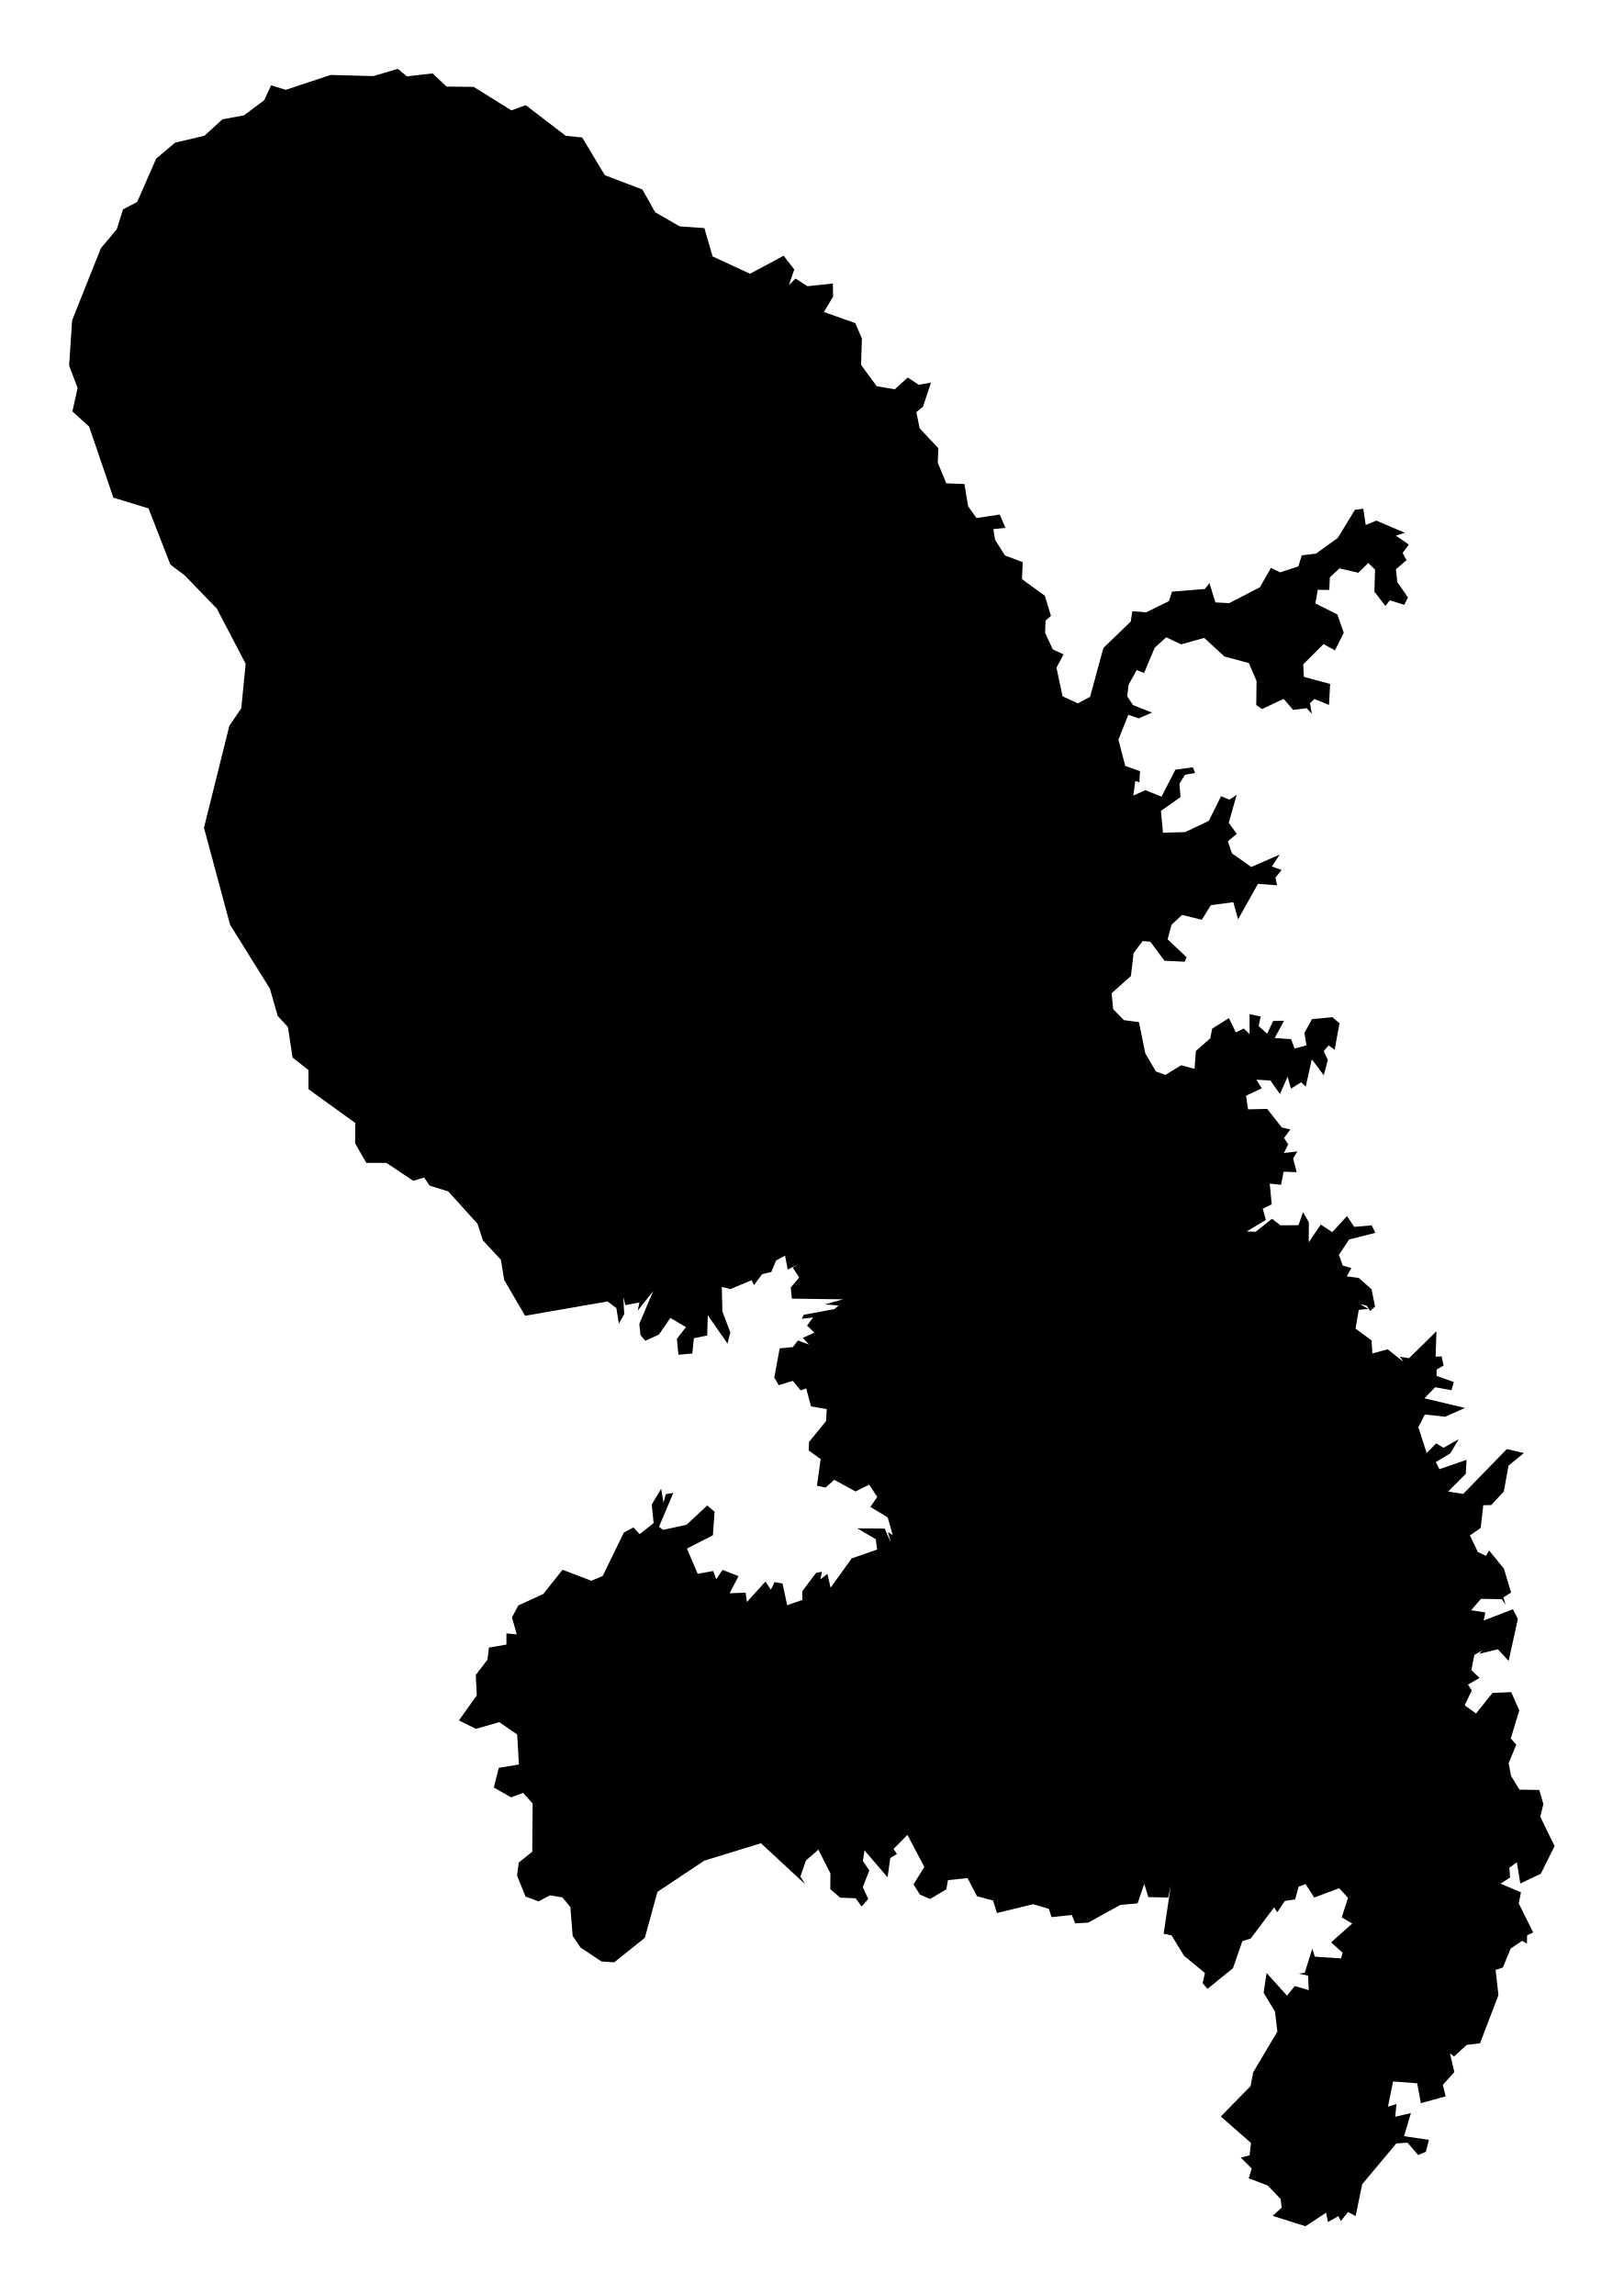
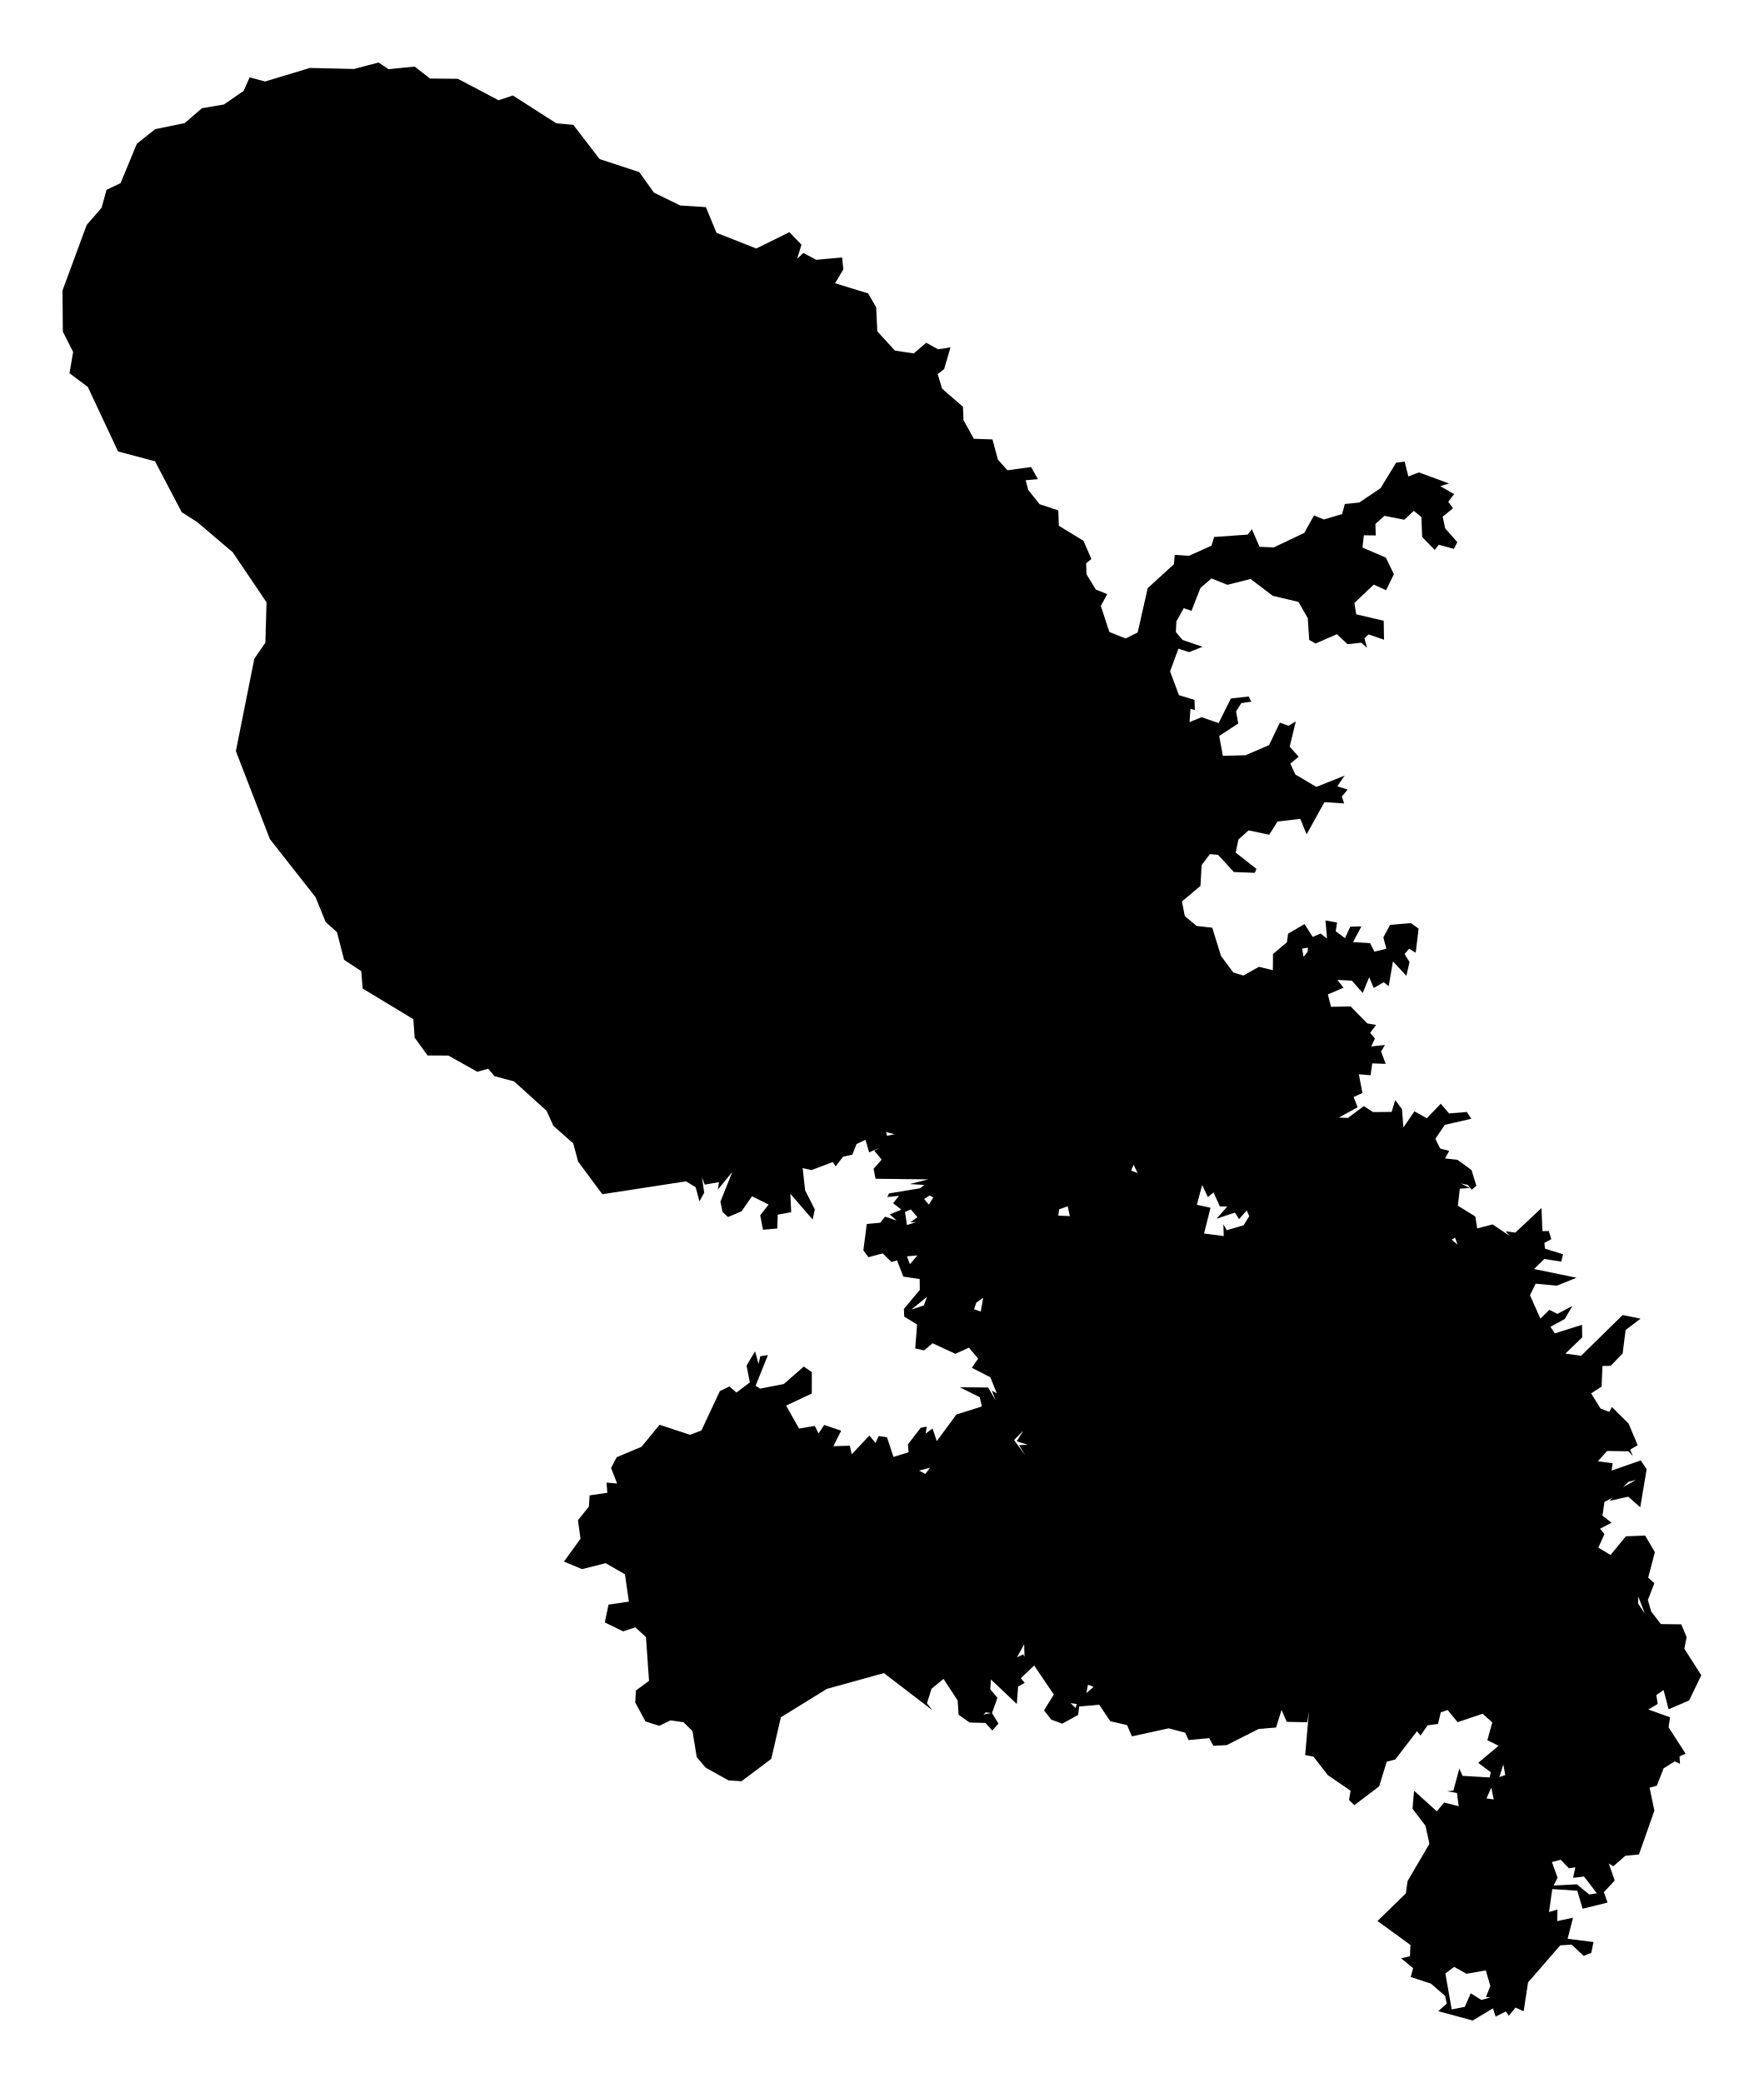
- <svg xmlns="http://www.w3.org/2000/svg" viewBox="0 0 707.24 1000.00">
-   <g transform="translate(30.00 30.00) scale(61.78317) translate(-3337.60 -1993.58)">
-     <path d="M3342.925,1995.295L3343.146,1995.373L3343.193,1995.482L3343.187,1995.668L3343.297,1995.818L3343.425,1995.84L3343.516,1995.757L3343.594,1995.808L3343.68,1995.793L3343.624,1995.962L3343.577,1996.001L3343.6,1996.115L3343.732,1996.255L3343.728,1996.358L3343.788,1996.503L3343.916,1996.508L3343.942,1996.665L3344.001,1996.748L3344.165,1996.723L3344.205,1996.817L3344.12,1996.826L3344.132,1996.901L3344.202,1997.012L3344.327,1997.059L3344.322,1997.179L3344.483,1997.296L3344.526,1997.438L3344.488,1997.471L3344.485,1997.557L3344.539,1997.674L3344.615,1997.71L3344.565,1997.803L3344.608,1998.005L3344.716,1998.055L3344.802,1998.009L3344.896,1997.664L3345.089,1997.478L3345.1,1997.405L3345.197,1997.413L3345.358,1997.334L3345.38,1997.267L3345.612,1997.248L3345.644,1997.207L3345.686,1997.343L3345.783,1997.348L3346,1997.236L3346.078,1997.099L3346.142,1997.131L3346.271,1997.089L3346.295,1997.011L3346.395,1996.999L3346.549,1996.888L3346.67,1996.69L3346.729,1996.682L3346.746,1996.797L3346.821,1996.766L3347.022,1996.852L3346.959,1996.872L3347.05,1996.935L3347.006,1996.994L3347.034,1997.045L3346.959,1997.109L3346.969,1997.2L3347.044,1997.308L3347.018,1997.36L3346.916,1997.328L3346.885,1997.368L3346.807,1997.267L3346.812,1997.112L3346.764,1997.065L3346.694,1997.134L3346.561,1997.103L3346.493,1997.166L3346.489,1997.255L3346.408,1997.254L3346.391,1997.35L3346.546,1997.428L3346.591,1997.557L3346.529,1997.681L3346.448,1997.637L3346.305,1997.78L3346.31,1997.868L3346.495,1997.918L3346.487,1998.066L3346.384,1998.024L3346.353,1998.054L3346.366,1998.129L3346.33,1998.089L3346.234,1998.101L3346.167,1998.023L3346.015,1998.095L3345.974,1998.067L3345.976,1997.897L3345.922,1997.771L3345.749,1997.724L3345.607,1997.593L3345.444,1997.639L3345.339,1997.589L3345.258,1997.662L3345.183,1997.841L3345.131,1997.82L3345.074,1997.923L3345.064,1998.005L3345.105,1998.067L3345.239,1998.12L3345.144,1998.161L3345.072,1998.135L3345.002,1998.311L3345.05,1998.496L3345.154,1998.533L3345.15,1998.612L3345.121,1998.602L3345.107,1998.705L3345.192,1998.667L3345.306,1998.713L3345.404,1998.522L3345.527,1998.506L3345.543,1998.546L3345.472,1998.558L3345.432,1998.622L3345.44,1998.716L3345.302,1998.813L3345.316,1998.967L3345.472,1998.963L3345.639,1998.884L3345.726,1998.71L3345.785,1998.734L3345.836,1998.7L3345.78,1998.897L3345.836,1998.975L3345.774,1999.028L3345.803,1999.113L3345.939,1999.209L3346.14,1999.121L3346.084,1999.205L3346.153,1999.23L3346.109,1999.284L3346.121,1999.338L3345.986,1999.328L3345.846,1999.578L3345.812,1999.457L3345.654,1999.478L3345.59,1999.581L3345.451,1999.547L3345.376,1999.617L3345.349,1999.719L3345.483,1999.846L3345.469,1999.877L3345.327,1999.87L3345.227,1999.736L3345.173,1999.731L3345.109,1999.816L3345.09,1999.978L3344.954,2000.099L3344.965,2000.212L3345.041,2000.289L3345.147,2000.303L3345.191,2000.522L3345.266,2000.651L3345.333,2000.675L3345.445,2000.607L3345.539,2000.633L3345.548,2000.507L3345.65,2000.417L3345.663,2000.349L3345.781,2000.275L3345.83,2000.375L3345.886,2000.348L3345.927,2000.388L3345.927,2000.247L3346.005,2000.263L3345.991,2000.331L3346.051,2000.385L3346.093,2000.295L3346.17,2000.293L3346.104,2000.415L3346.22,2000.423L3346.244,2000.489L3346.328,2000.467L3346.314,2000.379L3346.367,2000.282L3346.511,2000.268L3346.561,2000.311L3346.527,2000.498L3346.484,2000.467L3346.45,2000.508L3346.479,2000.57L3346.45,2000.678L3346.366,2000.565L3346.323,2000.758L3346.291,2000.727L3346.219,2000.772L3346.195,2000.688L3346.141,2000.81L3346.074,2000.715L3345.975,2000.709L3346.013,2000.77L3345.902,2000.822L3345.916,2000.918L3346.051,2000.915L3346.155,2001.047L3346.215,2001.059L3346.17,2001.12L3346.199,2001.165L3346.169,2001.226L3346.264,2001.215L3346.234,2001.265L3346.259,2001.361L3346.167,2001.358L3346.149,2001.45L3346.069,2001.442L3346.083,2001.588L3346.02,2001.619L3346.042,2001.698L3345.907,2001.779L3345.969,2001.782L3346.085,2001.69L3346.145,2001.736L3346.272,2001.735L3346.304,2001.643L3346.345,2001.714L3346.344,2001.856L3346.429,2001.731L3346.51,2001.784L3346.614,2001.671L3346.665,2001.747L3346.788,2001.736L3346.814,2001.789L3346.629,2001.836L3346.557,2001.944L3346.584,2002.02L3346.645,2002.038L3346.612,2002.096L3346.697,2002.107L3346.787,2002.187L3346.812,2002.309L3346.778,2002.34L3346.753,2002.303L3346.706,2002.291L3346.765,2002.326L3346.697,2002.332L3346.674,2002.464L3346.787,2002.548L3346.793,2002.64L3346.901,2002.61L3347.012,2002.699L3346.987,2002.663L3347.052,2002.673L3347.245,2002.483L3347.239,2002.662L3347.282,2002.661L3347.295,2002.725L3347.246,2002.753L3347.246,2002.798L3347.367,2002.841L3347.351,2002.899L3347.236,2002.878L3347.16,2002.956L3347.446,2003.024L3347.306,2003.086L3347.163,2003.07L3347.117,2003.16L3347.176,2003.342L3347.243,2003.274L3347.295,2003.305L3347.402,2003.244L3347.343,2003.344L3347.24,2003.406L3347.266,2003.456L3347.457,2003.39L3347.452,2003.488L3347.327,2003.614L3347.434,2003.63L3347.741,2003.314L3347.862,2003.342L3347.753,2003.431L3347.72,2003.613L3347.631,2003.709L3347.575,2003.71L3347.557,2003.87L3347.481,2003.923L3347.537,2004.04L3347.594,2004.067L3347.616,2004.029L3347.721,2004.158L3347.771,2004.326L3347.717,2004.36L3347.732,2004.411L3347.706,2004.373L3347.559,2004.37L3347.489,2004.451L3347.59,2004.466L3347.578,2004.523L3347.784,2004.444L3347.819,2004.512L3347.754,2004.808L3347.678,2004.726L3347.547,2004.758L3347.568,2004.734L3347.512,2004.766L3347.491,2004.873L3347.549,2004.928L3347.467,2004.975L3347.494,2005.016L3347.444,2005.121L3347.524,2005.179L3347.64,2005.034L3347.772,2005.028L3347.829,2005.157L3347.769,2005.355L3347.808,2005.399L3347.754,2005.529L3347.771,2005.619L3347.83,2005.716L3347.97,2005.718L3347.999,2005.818L3347.977,2005.907L3348.078,2006.114L3347.981,2006.309L3347.836,2006.378L3347.812,2006.228L3347.759,2006.267L3347.764,2006.336L3347.697,2006.379L3347.841,2006.44L3347.825,2006.518L3347.927,2006.723L3347.884,2006.744L3347.883,2006.802L3347.849,2006.782L3347.768,2006.837L3347.713,2006.971L3347.662,2006.987L3347.682,2007.165L3347.552,2007.505L3347.458,2007.516L3347.369,2007.598L3347.34,2007.575L3347.371,2007.708L3347.29,2007.798L3347.31,2007.879L3347.135,2007.927L3347.109,2007.787L3346.939,2007.774L3346.903,2007.952L3346.963,2007.933L3346.954,2008.023L3347.065,2007.997L3347.016,2008.16L3347.192,2008.186L3347.17,2008.27L3347.116,2008.293L3347.041,2008.206L3346.962,2008.211L3346.721,2008.499L3346.675,2008.723L3346.621,2008.695L3346.571,2008.758L3346.553,2008.724L3346.48,2008.765L3346.466,2008.7L3346.321,2008.795L3346.09,2008.722L3346.153,2008.664L3346.146,2008.603L3346.055,2008.508L3345.921,2008.457L3345.942,2008.388L3345.865,2008.311L3345.927,2008.295L3345.937,2008.208L3345.724,2008.021L3345.934,2007.807L3345.952,2007.71L3346.123,2007.422L3346.106,2007.281L3346.026,2007.149L3346.047,2007.009L3346.191,2007.169L3346.246,2007.101L3346.344,2007.13L3346.34,2007.028L3346.273,2007.013L3346.316,2007.008L3346.369,2006.837L3346.387,2006.894L3346.572,2006.906L3346.583,2006.866L3346.502,2006.793L3346.651,2006.66L3346.577,2006.617L3346.621,2006.479L3346.559,2006.411L3346.383,2006.477L3346.322,2006.382L3346.273,2006.4L3346.248,2006.49L3346.176,2006.501L3346.122,2006.581L3346.1,2006.546L3345.935,2006.766L3345.876,2006.784L3345.81,2006.975L3345.63,2007.121L3345.596,2007.081L3345.612,2007.009L3345.465,2006.888L3345.377,2006.744L3345.321,2006.732L3345.372,2006.389L3345.353,2006.477L3345.213,2006.474L3345.184,2006.381L3345.137,2006.518L3345.016,2006.529L3344.788,2006.654L3344.697,2006.659L3344.673,2006.6L3344.53,2006.615L3344.512,2006.557L3344.401,2006.524L3344.145,2006.586L3344.118,2006.498L3344.005,2006.468L3343.938,2006.34L3343.8,2006.354L3343.788,2006.419L3343.674,2006.487L3343.602,2006.456L3343.557,2006.384L3343.633,2006.261L3343.514,2006.035L3343.416,2006.134L3343.44,2006.17L3343.393,2006.198L3343.374,2006.334L3343.211,2006.144L3343.2,2006.219L3343.245,2006.286L3343.199,2006.404L3343.238,2006.487L3343.191,2006.54L3343.149,2006.482L3343.04,2006.478L3342.97,2006.418L3342.971,2006.307L3342.886,2006.139L3342.798,2006.216L3342.759,2006.329L3342.793,2006.383L3342.481,2006.094L3342.081,2006.217L3341.751,2006.437L3341.662,2006.761L3341.446,2006.934L3341.357,2006.928L3341.208,2006.829L3341.153,2006.747L3341.137,2006.544L3341.081,2006.476L3340.993,2006.461L3340.913,2006.504L3340.821,2006.47L3340.761,2006.322L3340.773,2006.23L3340.868,2006.154L3340.871,2005.814L3340.804,2005.739L3340.718,2005.77L3340.597,2005.701L3340.632,2005.562L3340.774,2005.539L3340.762,2005.327L3340.636,2005.24L3340.471,2005.287L3340.351,2005.228L3340.477,2005.051L3340.47,2004.907L3340.552,2004.8L3340.563,2004.714L3340.686,2004.693L3340.686,2004.614L3340.759,2004.621L3340.725,2004.501L3340.77,2004.417L3340.946,2004.336L3341.082,2004.165L3341.285,2004.243L3341.365,2004.209L3341.514,2003.903L3341.582,2003.867L3341.626,2003.914L3341.724,2003.836L3341.711,2003.705L3341.777,2003.594L3341.794,2003.692L3341.81,2003.632L3341.863,2003.623L3341.762,2003.862L3341.791,2003.884L3341.956,2003.848L3342.102,2003.712L3342.154,2003.756L3342.142,2003.922L3341.959,2004.016L3342.035,2004.194L3342.144,2004.174L3342.166,2004.232L3342.21,2004.166L3342.323,2004.21L3342.26,2004.331L3342.373,2004.327L3342.382,2004.393L3342.513,2004.248L3342.551,2004.306L3342.577,2004.252L3342.633,2004.262L3342.666,2004.415L3342.773,2004.378L3342.772,2004.317L3342.869,2004.188L3342.911,2004.179L3342.9,2004.233L3342.95,2004.194L3342.972,2004.292L3343.121,2004.085L3343.3,2004.023L3343.291,2003.95L3343.16,2003.873L3343.354,2003.875L3343.398,2003.975L3343.377,2003.899L3343.41,2003.921L3343.375,2003.796L3343.253,2003.722L3343.301,2003.651L3343.244,2003.565L3343.148,2003.613L3342.998,2003.531L3342.936,2003.586L3342.876,2003.572L3342.902,2003.385L3342.818,2003.324L3342.82,2003.264L3342.94,2003.117L3342.945,2003.032L3342.834,2003.013L3342.8,2002.886L3342.761,2002.9L3342.706,2002.833L3342.606,2002.863L3342.575,2002.809L3342.613,2002.604L3342.706,2002.595L3342.742,2002.548L3342.82,2002.577L3342.776,2002.53L3342.858,2002.493L3342.806,2002.443L3342.849,2002.386L3342.769,2002.395L3342.783,2002.367L3342.999,2002.327L3343.029,2002.301L3342.93,2002.294L3343.06,2002.258L3342.699,2002.253L3342.691,2002.175L3342.751,2002.104L3342.706,2002.035L3342.746,2002.01L3342.67,2002.048L3342.651,2001.95L3342.588,2001.984L3342.554,2002.065L3342.489,2002.081L3342.432,2002.157L3342.415,2002.123L3342.265,2002.186L3342.205,2002.17L3342.209,2002.343L3342.265,2002.491L3342.245,2002.57L3342.106,2002.37L3342.102,2002.513L3342.008,2002.532L3341.997,2002.64L3341.899,2002.649L3341.888,2002.537L3341.952,2002.454L3341.842,2002.389L3341.762,2002.506L3341.666,2002.55L3341.632,2002.511L3341.623,2002.431L3341.721,2002.2L3341.612,2002.338L3341.624,2002.28L3341.525,2002.299L3341.51,2002.241L3341.517,2002.362L3341.479,2002.429L3341.461,2002.319L3341.399,2002.273L3340.818,2002.374L3340.67,2002.121L3340.647,2001.979L3340.52,2001.842L3340.482,2001.725L3340.276,2001.497L3340.144,2001.456L3340.106,2001.399L3340.029,2001.422L3339.84,2001.296L3339.698,2001.296L3339.619,2001.158L3339.62,2001.014L3339.29,2000.776L3339.29,2000.641L3339.178,2000.553L3339.145,2000.338L3339.073,2000.259L3339.018,2000.067L3338.737,1999.616L3338.553,1998.932L3338.732,1998.213L3338.816,1998.09L3338.847,1997.776L3338.644,1997.387L3338.417,1997.152L3338.316,1997.076L3338.162,1996.68L3337.914,1996.604L3337.743,1996.103L3337.625,1995.996L3337.662,1995.831L3337.602,1995.673L3337.623,1995.354L3337.826,1994.845L3337.938,1994.711L3337.982,1994.571L3338.082,1994.519L3338.216,1994.213L3338.35,1994.1L3338.556,1994.052L3338.683,1993.936L3338.835,1993.908L3338.977,1993.802L3339.027,1993.696L3339.13,1993.728L3339.446,1993.623L3339.747,1993.631L3339.92,1993.58L3339.984,1993.633L3340.165,1993.612L3340.264,1993.705L3340.455,1993.707L3340.721,1993.873L3340.822,1993.836L3341.104,1994.052L3341.22,1994.064L3341.38,1994.33L3341.645,1994.431L3341.735,1994.591L3341.908,1994.691L3342.082,1994.703L3342.14,1994.903L3342.404,1995.025L3342.641,1994.898L3342.716,1994.995L3342.678,1995.105L3342.725,1995.059L3342.809,1995.113L3342.988,1995.094L3342.99,1995.186Z" fill="#000000" />
+ <svg xmlns="http://www.w3.org/2000/svg" viewBox="0 0 846.70 1000.00">
+   <g transform="translate(30.00 30.00) scale(0.47) translate(-163.09 0.00)">
+     <path d="M952.19,225.51L986,235.87L994.17,250.11L995.3,274.57L1013.26,294.26L1032.58,297.18L1045.25,286.27L1057.41,292.94L1070.1,290.97L1063.56,313.21L1056.95,318.35L1061.59,333.3L1082.8,351.66L1083.33,365.24L1093.9,384.37L1112.93,385.01L1118.5,405.63L1128.25,416.52L1152.37,413.23L1159.33,425.56L1146.84,426.73L1149.45,436.58L1161.09,451.21L1180.16,457.45L1180.76,473.2L1205.91,488.57L1213.94,507.19L1208.59,511.52L1209.02,522.81L1218.42,538.28L1230.12,543.03L1223.64,555.15L1232.31,581.7L1248.99,588.36L1261.25,582.23L1271.52,536.9L1298.25,512.5L1299.14,502.91L1313.64,503.9L1336.67,493.51L1339.34,484.66L1373.7,482.23L1377.89,476.76L1385.74,494.68L1400.21,495.33L1431.37,480.52L1441.41,462.63L1451.41,466.78L1470.06,461.26L1472.83,451.02L1487.6,449.47L1509.35,434.8L1525.22,408.8L1533.92,407.67L1537.73,422.85L1548.49,418.7L1579.38,430.05L1570.24,432.7L1584.42,440.88L1578.51,448.67L1583.3,455.42L1572.79,463.86L1575.3,475.81L1587.69,489.91L1584.28,496.81L1568.85,492.63L1564.63,497.9L1551.84,484.64L1551.02,464.28L1543.26,457.99L1533.54,467.06L1513.38,463.06L1504.06,471.33L1504.42,483.08L1492.29,482.91L1490.85,495.48L1514.72,505.72L1522.94,522.72L1514.96,539.04L1502.37,533.29L1482.62,552.04L1484.44,563.64L1512.53,570.26L1512.88,589.61L1497.07,584.19L1492.83,588.08L1495.52,597.87L1489.78,592.66L1475.61,594.21L1464.77,583.98L1442.89,593.47L1436.44,589.76L1434.97,567.53L1425.48,550.96L1399.22,544.75L1376.6,527.57L1352.88,533.52L1336.63,527.05L1325.38,536.68L1316.23,560.1L1308.27,557.41L1300.77,570.93L1300.27,581.78L1307.07,589.85L1327.54,596.81L1313.76,602.29L1302.84,598.76L1294.33,621.99L1303.39,646.24L1319.29,651.06L1319.67,661.47L1315.19,660.26L1314.22,673.78L1326.45,668.74L1343.95,674.74L1356.45,649.62L1374.6,647.6L1377.42,652.83L1367.09,654.41L1361.72,662.86L1363.97,675.21L1344.51,687.87L1348.27,708.19L1371.39,707.6L1395.4,697.3L1406.47,674.32L1415.47,677.49L1422.74,673.05L1416.51,698.92L1425.72,709.14L1417.13,716.19L1422.34,727.3L1443.72,739.94L1472.69,728.39L1465.18,739.32L1475.7,742.68L1469.79,749.75L1472.13,756.83L1451.98,755.5L1433.8,788.4L1427.36,772.6L1404.03,775.32L1395.59,788.83L1374.54,784.36L1364.19,793.61L1361.32,807.02L1382.61,823.75L1380.8,827.72L1359.53,826.91L1343.28,809.31L1335.07,808.6L1326.58,819.8L1325.39,841.06L1306.49,856.92L1309.4,871.89L1321.46,881.97L1337.43,883.78L1346.37,912.63L1358.95,929.56L1369.21,932.64L1385.09,923.72L1399.36,927.19L1399.47,910.65L1413.67,898.68L1414.9,889.82L1431.7,880.06L1440.02,893.22L1448.02,889.7L1454.64,894.85L1453.03,876.32L1464.92,878.46L1463.51,887.37L1473.01,894.49L1478.38,882.74L1489.79,882.44L1481.2,898.46L1498.63,899.5L1503.02,908.21L1515.24,905.26L1512.18,893.69L1519.03,880.91L1540.32,879.04L1548.2,884.73L1545.2,909.32L1538.45,905.25L1533.87,910.63L1538.91,918.81L1535.68,932.93L1522.01,918.17L1517.61,943.5L1512.59,939.47L1502.33,945.34L1497.73,934.34L1491.11,950.42L1480.04,937.87L1465.21,937.06L1471.49,945.06L1455.51,951.93L1458.75,964.56L1478.79,964.21L1495.77,981.53L1504.76,983.07L1498.69,991.15L1503.59,997.01L1499.76,1005.05L1513.79,1003.55L1509.84,1010.24L1514.57,1022.85L1500.87,1022.35L1499.1,1034.47L1487.16,1033.46L1490.8,1052.62L1481.81,1056.71L1485.91,1067.13L1466.67,1077.72L1475.94,1078.1L1492.25,1066L1501.65,1072.08L1520.62,1071.92L1524.35,1059.86L1531.22,1069.14L1532.66,1087.79L1543.9,1071.38L1556.54,1078.37L1570.84,1063.58L1579.29,1073.46L1597.48,1072.01L1601.93,1078.94L1574.92,1085.15L1565.34,1099.41L1570.17,1109.32L1579.47,1111.76L1575.18,1119.43L1587.86,1120.82L1602.25,1131.34L1607.18,1147.35L1602.5,1151.36L1598.4,1146.55L1591.29,1144.93L1600.46,1149.65L1590.29,1150.34L1588.32,1167.76L1606.1,1178.73L1608,1190.92L1623.79,1186.86L1641.21,1198.57L1637.09,1193.87L1646.96,1195.23L1673.66,1170.15L1674.68,1193.72L1681.15,1193.6L1683.74,1201.92L1676.67,1205.65L1677.26,1211.62L1695.71,1217.28L1693.9,1224.84L1676.65,1222.14L1666.05,1232.37L1709.49,1241.31L1689.31,1249.4L1667.75,1247.38L1661.94,1259.17L1672.56,1283.07L1681.82,1274.09L1689.9,1278.24L1705.29,1270.14L1697.48,1283.41L1682.84,1291.46L1687.32,1298.14L1715.09,1289.36L1715.31,1302.23L1698.06,1318.82L1714.24,1320.96L1756.6,1279.38L1774.87,1283.09L1759.61,1294.73L1756.57,1318.69L1744.33,1331.29L1735.98,1331.44L1735.07,1352.51L1724.42,1359.43L1733.95,1374.85L1742.79,1378.33L1745.64,1373.36L1762.64,1390.25L1771.98,1412.43L1764.23,1416.81L1766.99,1423.56L1762.64,1418.6L1740.73,1418.26L1731.26,1428.81L1746.42,1430.76L1745.26,1438.27L1775.09,1427.9L1781.12,1436.84L1774.55,1475.79L1762.29,1464.94L1743.11,1469.23L1746.09,1466.06L1738.02,1470.26L1736,1484.31L1745.22,1491.53L1733.52,1497.66L1738,1503.19L1731.74,1516.99L1744.23,1524.49L1759.9,1505.42L1779.57,1504.69L1789.52,1521.58L1782.68,1547.64L1788.97,1553.36L1782.34,1570.49L1785.76,1582.28L1795.62,1595.06L1816.47,1595.33L1821.93,1608.41L1819.58,1620.21L1836.91,1647.34L1824.51,1673.07L1803.53,1682.1L1798.39,1662.43L1790.99,1667.57L1792.44,1676.66L1782.81,1682.29L1805,1690.31L1803.49,1700.51L1820.9,1727.48L1814.67,1730.23L1815.17,1737.81L1809.8,1735.23L1798.43,1742.43L1791.56,1760.11L1784.11,1762.22L1788.98,1785.65L1773.24,1830.37L1759.34,1831.73L1747.01,1842.48L1742.43,1839.55L1748.49,1857.04L1737.38,1868.91L1741.17,1879.55L1715.66,1885.81L1710.28,1867.42L1684.72,1865.73L1681.36,1889.2L1690,1886.61L1689.7,1898.49L1705.92,1894.99L1700.38,1916.51L1726.82,1919.86L1724.53,1930.92L1716.72,1933.97L1704.54,1922.48L1692.83,1923.21L1659.98,1961.11L1655.47,1990.55L1647.16,1986.79L1640.36,1995.13L1637.26,1990.72L1626.87,1996.02L1624.12,1987.55L1603.44,2000L1568.24,1990.46L1576.97,1982.75L1575.23,1974.83L1560.76,1962.32L1540.12,1955.57L1542.59,1946.52L1530.35,1936.45L1539.35,1934.3L1539.86,1922.83L1506.2,1898.36L1535.15,1870.17L1536.95,1857.48L1559.24,1819.53L1555.19,1801.05L1541.97,1783.66L1543.55,1765.3L1566.77,1786.34L1574.23,1777.36L1589.14,1781.11L1587.4,1767.68L1577.38,1765.8L1583.73,1765.13L1589.77,1742.67L1593.02,1750.1L1620.73,1751.72L1621.95,1746.41L1609.05,1736.83L1629.87,1719.36L1618.42,1713.67L1623.45,1695.51L1613.58,1686.66L1588.04,1695.27L1577.86,1682.84L1570.8,1685.22L1568.01,1697.07L1557.36,1698.47L1550.14,1708.99L1546.57,1704.42L1524.32,1733.39L1515.64,1735.65L1507.85,1760.82L1482.53,1780.07L1477.11,1774.7L1478.73,1765.28L1455.55,1749.43L1440.78,1730.49L1432.31,1728.83L1436.28,1683.77L1434.46,1695.35L1413.53,1694.93L1408.22,1682.77L1402.59,1700.73L1384.77,1702.23L1352.09,1718.72L1338.58,1719.38L1334.26,1711.58L1313.22,1713.52L1309.79,1706.02L1292.88,1701.56L1255.36,1709.75L1250.41,1698.23L1233.26,1694.28L1221.98,1677.43L1201.52,1679.25L1200.39,1687.91L1184.2,1696.76L1173.07,1692.71L1165.63,1683.27L1175.59,1667L1155.5,1637.39L1141.92,1650.41L1145.83,1655.1L1139.14,1658.87L1137.78,1676.7L1111.38,1651.65L1110.68,1661.63L1117.99,1670.38L1112.46,1685.91L1119.07,1696.77L1112.74,1703.73L1105.76,1696.07L1089.53,1695.62L1078.35,1687.66L1077.38,1673.15L1062.93,1651.06L1050.7,1661.1L1046.02,1675.96L1051.58,1683.08L1002.07,1645.13L943.76,1661.28L896.86,1690.25L886.97,1732.82L856.59,1755.59L843.33,1754.73L820.03,1741.73L810.91,1730.96L806.5,1704.27L797.3,1695.28L784.06,1693.41L772.64,1698.98L758.51,1694.51L748.06,1675.14L748.8,1662.92L762.17,1653.03L759.02,1608.32L748.18,1598.4L735.71,1602.48L717,1593.41L720.77,1575.21L741.6,1572.12L737.56,1544.23L717.9,1532.85L693.74,1538.96L675.28,1531.19L692.17,1507.92L689.59,1489.04L700.78,1474.98L701.47,1463.62L719.56,1460.96L718.76,1450.54L729.61,1451.51L723.36,1435.65L729.12,1424.64L754.45,1414L772.94,1391.47L804.04,1401.76L815.65,1397.34L834.5,1357.1L844.26,1352.39L851.41,1358.59L865.11,1348.26L861.79,1331.01L870.5,1316.5L874.01,1329.4L875.81,1321.47L883.59,1320.29L871.02,1351.65L875.66,1354.57L899.82,1349.86L920.23,1332.03L928.43,1337.74L928.39,1359.57L902.16,1371.93L915.43,1395.38L931.44,1392.68L935.31,1400.39L941.07,1391.67L958.4,1397.53L950.43,1413.37L967.22,1412.86L969.25,1421.57L987.23,1402.51L993.48,1410.05L996.71,1403.04L1005.22,1404.28L1011.84,1424.38L1027.3,1419.54L1026.57,1411.48L1039.64,1394.6L1045.81,1393.35L1044.71,1400.48L1051.78,1395.36L1056.03,1408.2L1076.13,1381.01L1102.1,1372.8L1099.95,1363.33L1079.65,1353.17L1108.52,1353.4L1116.14,1366.57L1112.29,1356.55L1117.4,1359.44L1110.84,1343.05L1091.9,1333.27L1098.3,1323.94L1088.93,1312.7L1075.03,1319.01L1051.78,1308.21L1043.21,1315.46L1034.06,1313.51L1035.93,1289.06L1022.81,1281.01L1022.47,1273.17L1038.73,1253.74L1038.59,1242.62L1021.85,1240.15L1015.48,1223.45L1009.76,1225.26L1000.85,1216.41L986.3,1220.35L981.1,1213.33L984.56,1186.37L998.36,1185.11L1003.2,1178.94L1015.07,1182.82L1008.07,1176.62L1019.92,1171.78L1011.5,1165.19L1017.4,1157.67L1005.5,1158.84L1007.29,1155.18L1039.1,1149.92L1043.29,1146.5L1028.38,1145.63L1047.44,1140.82L993.53,1140.21L991.54,1129.95L999.78,1120.67L992.25,1111.54L997.98,1108.3L987.02,1113.26L983.18,1100.36L974.07,1104.78L969.9,1115.55L960.39,1117.63L952.74,1127.54L949.81,1123.13L928.14,1131.35L919.09,1129.3L921.57,1151.97L931.47,1171.47L929.29,1181.87L906.5,1155.53L907.36,1174.37L893.65,1176.79L893.11,1191.02L878.57,1192.27L875.72,1177.53L884.34,1166.56L867.31,1158.1L856.65,1173.48L842.84,1179.27L837.25,1174.14L835.08,1163.62L847.24,1133.2L832.43,1151.31L833.63,1143.69L819.02,1146.19L816.2,1138.58L818.52,1154.48L813.64,1163.28L809.81,1148.87L799.97,1142.84L714.48,1156.01L689.75,1122.73L684.75,1104.09L664.46,1086.13L657.46,1070.7L624.28,1040.71L604.24,1035.39L597.99,1027.82L586.74,1030.91L557.19,1014.34L536.01,1014.3L522.82,996.14L521.44,977.2L469.68,945.89L468.21,928.1L450.69,916.55L443.43,888.32L431.87,877.96L421.56,852.59L374.91,793.27L340.18,703.37L359.03,608.93L370.3,592.73L371.5,551.42L337.01,500.32L300.66,469.4L284.86,459.35L257.58,407.33L219.82,397.27L188.96,331.42L170.24,317.37L173.97,295.67L163.45,274.89L163.09,232.93L187.78,165.99L203.02,148.37L208.09,130.06L222.44,123.21L239.05,82.99L257.79,68.09L287.92,61.9L305.6,46.68L327.91,42.92L348.02,29.1L354.26,15.17L369.98,19.41L415.82,5.58L460.78,6.64L485.94,0L496.06,6.88L522.75,4.15L538.55,16.41L566.97,16.67L608.44,38.56L623.07,33.71L667.51,62.14L684.79,63.67L711.62,98.61L752.17,111.95L767.19,132.95L794.1,146.08L820.25,147.74L831.03,173.94L871.68,190L905.58,173.31L917.83,186.12L913.39,200.61L919.79,194.53L932.94,201.57L959.37,199.12L960.64,211.22ZM1005.15,1096.26L1012.91,1094.74L1004.28,1092.51ZM1257.09,1125.92L1254.57,1131.87L1261.22,1134.41ZM1327.16,1146.58L1321.66,1166.8L1335.67,1169.8L1329.04,1196.14L1349.18,1198.73L1348.76,1186.68L1352.31,1192.74L1369.45,1187.73L1375.21,1178.41L1372.6,1172.54L1364.84,1181.44L1360.57,1174.78L1341.8,1181L1352.76,1168.63L1345.17,1168.46L1338.73,1154.14L1332.98,1158.97ZM1585.47,1200.47L1581.87,1202.33L1587.99,1207.53ZM1029.1,1184.68L1036.29,1179.47L1029.51,1171.5L1023.58,1174.14L1025.6,1187.48L1035.57,1184.3ZM1181.02,1171.45L1180.15,1177.83L1192.01,1178.34L1189.75,1168.36ZM1047.89,1166.61L1052.47,1159.4L1048.89,1157.18L1043.16,1160.93ZM1036.29,1218.49L1025.64,1219.45L1028.65,1227.53ZM1029.99,1273.85L1042.87,1269.61L1046.09,1260.77ZM1096.36,1266.8L1094.2,1273.49L1101.02,1275.85L1103.44,1261.75ZM1144.21,1397.61L1135.01,1407.08L1146.52,1422.79L1140.14,1412.32L1149.21,1411.94L1137.74,1408.39ZM1044.38,1441.67L1049.15,1435.39L1037.94,1438.29ZM1762.68,1449.73L1756.87,1455.28L1770.17,1447.84ZM1772.5,1574.38L1779.3,1584.38L1772.43,1566.75ZM1143.89,1626.16L1144.25,1625.79L1145.69,1628.39L1145.33,1615.75L1137.95,1629.02ZM1106.12,1685.25L1103.6,1687.48L1111.63,1685.94ZM1208.88,1665.52L1216.22,1659.22L1210.46,1656.99ZM1198.95,1676.69L1192.72,1675.8L1197.87,1680.78ZM1630.65,1751.35L1636.71,1749.29L1634.75,1738.55ZM1622.42,1762.13L1617.5,1773.12L1624.92,1774.17ZM1693.26,1835.76L1684.36,1838.13L1690.07,1854.11L1686.13,1862.13L1709.81,1860.89L1722.46,1871.27L1730.22,1870.04L1717.17,1852.93L1705.97,1854.27L1708.29,1843.49L1701.69,1844.49ZM1621.6,1976.4L1616.99,1975.97L1621.23,1965.25L1621.59,1965.25L1616.82,1948.79L1597.1,1952.26L1584.5,1945.21L1575.51,1951.9L1582.01,1988.69L1595.33,1986.08L1601.48,1972.16L1612.24,1979.01ZM1434.91,908.36L1435.12,904.17L1429.24,905.11L1430.67,913.4Z" fill="#000000" />
  </g>
</svg>
